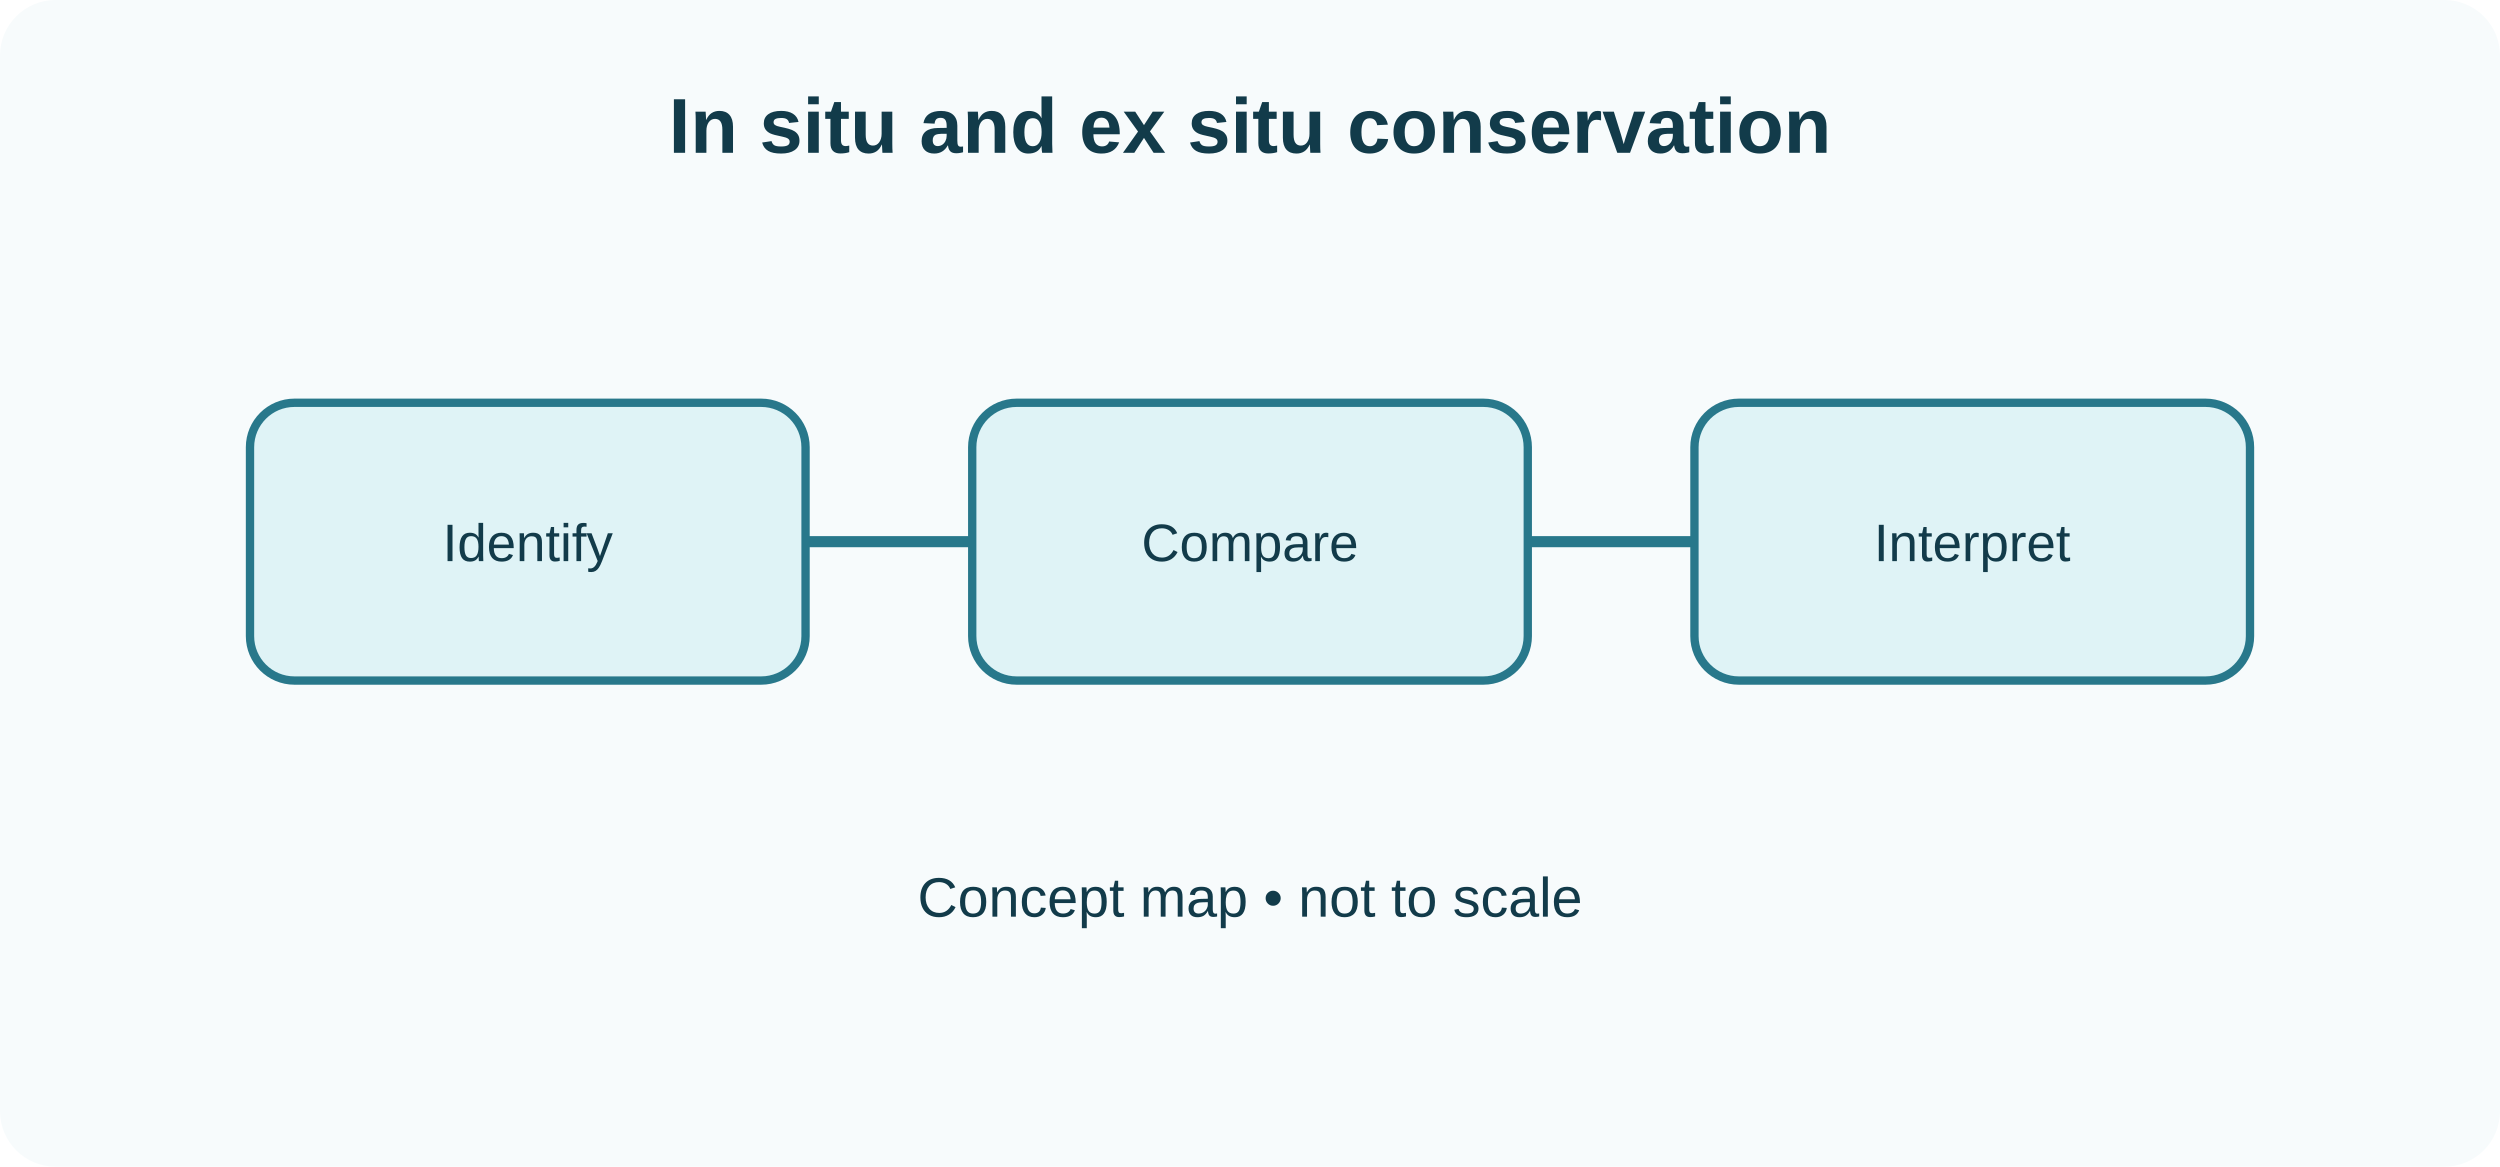
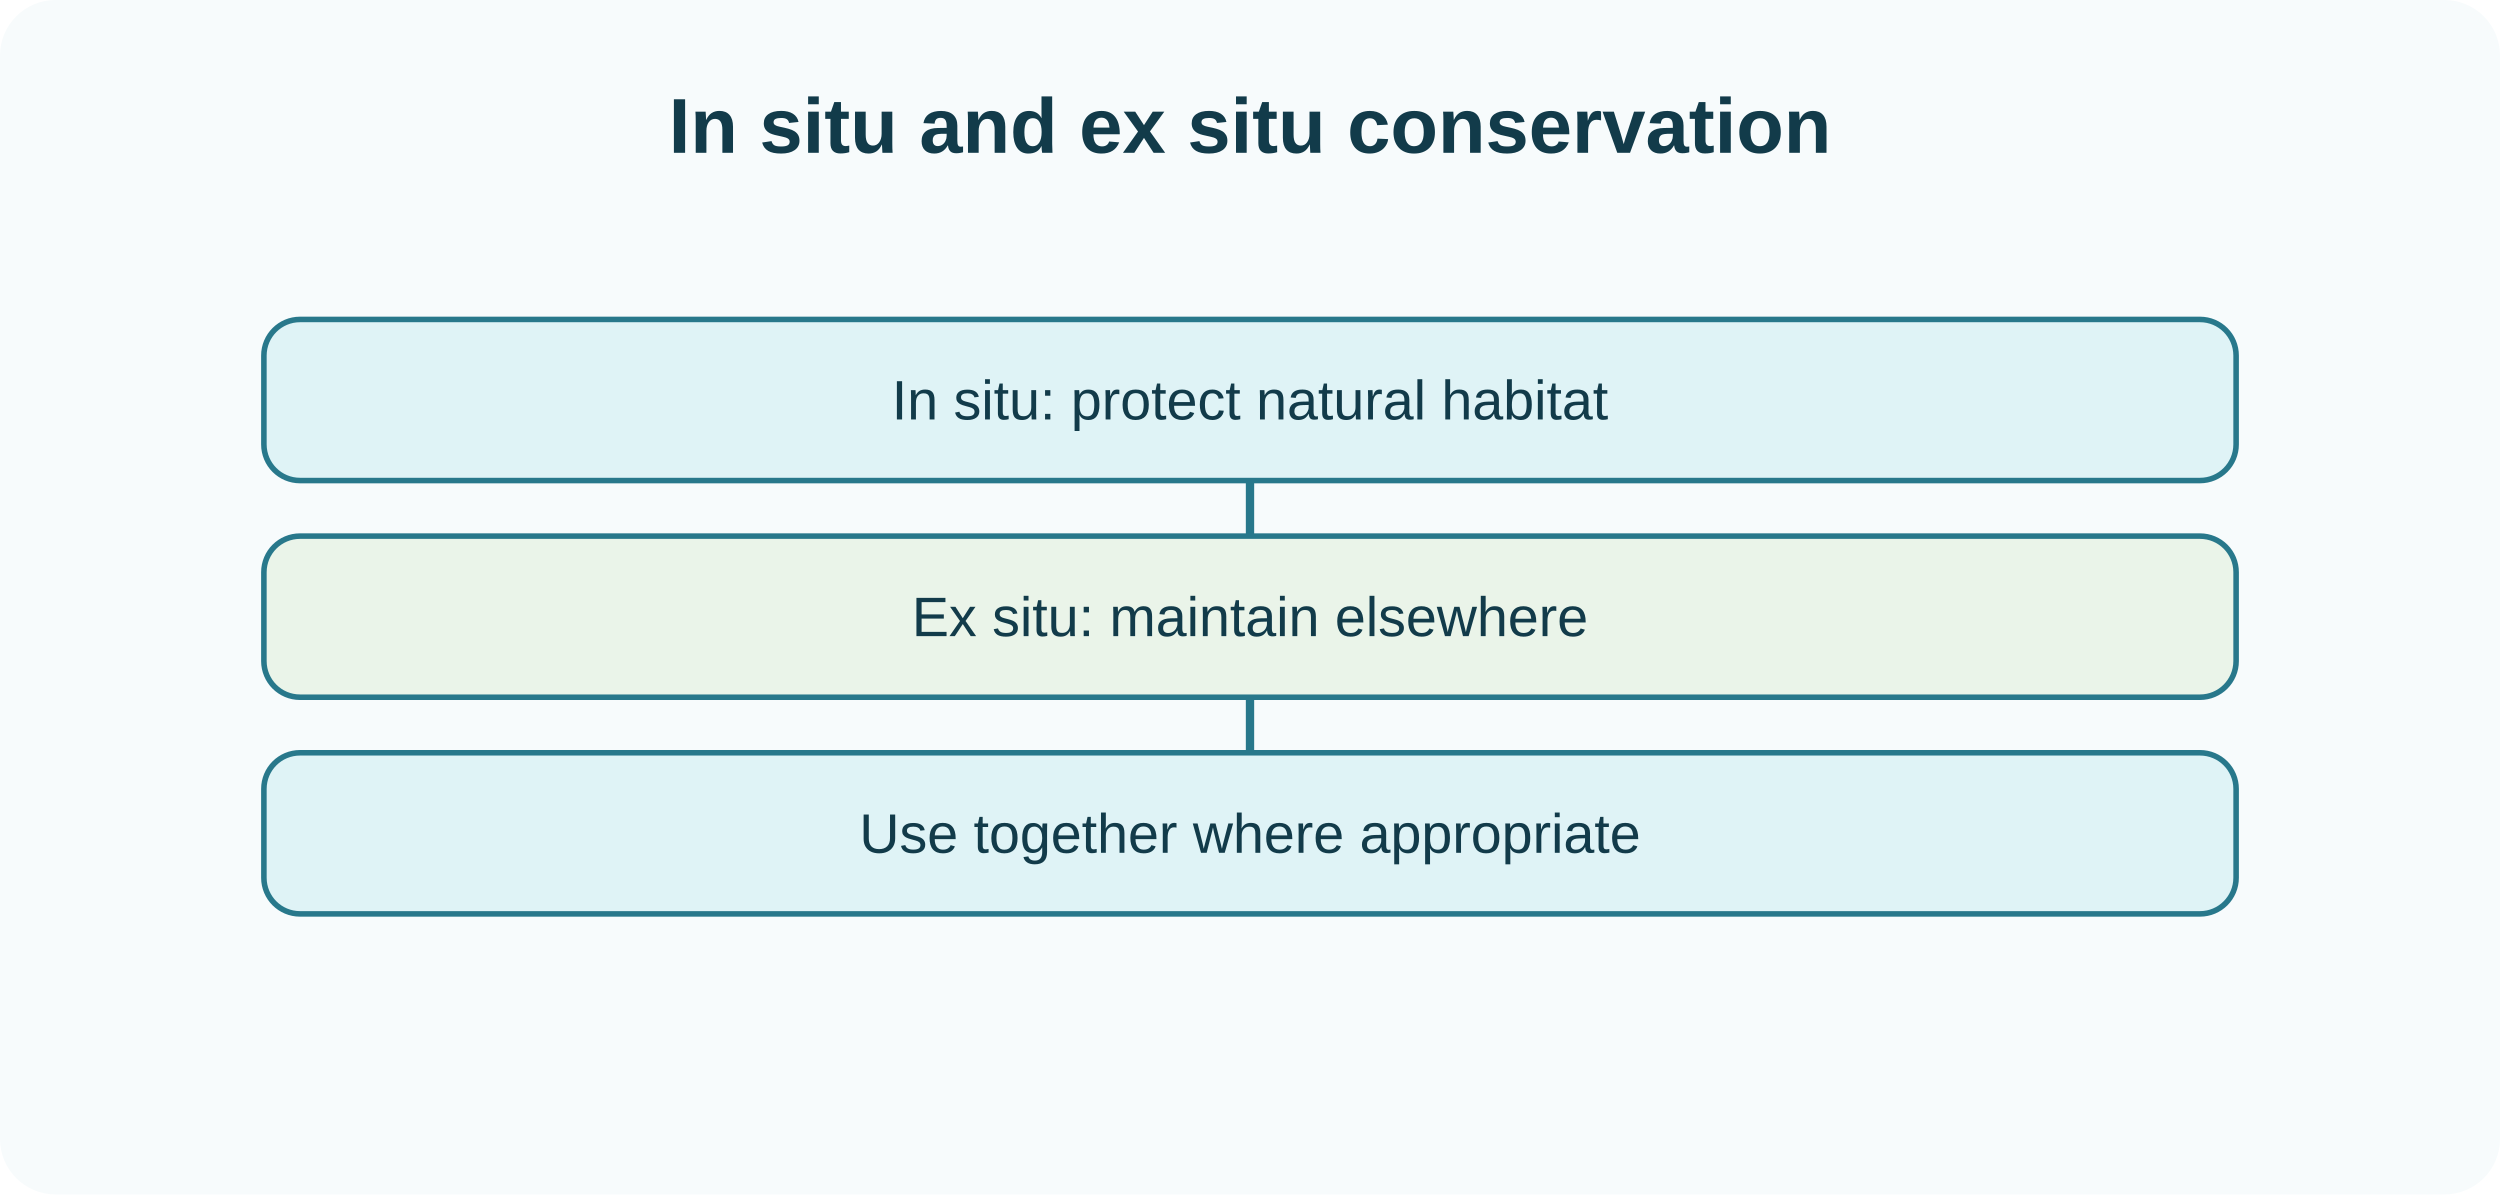
- <svg xmlns="http://www.w3.org/2000/svg" viewBox="0 0 900 420" role="img" aria-labelledby="title desc">
-   <rect width="900" height="420" rx="20" fill="#f7fbfc" />
-   <text x="450" y="55" text-anchor="middle" font-family="Arial" font-size="28" font-weight="bold" fill="#123b4a">In situ and ex situ conservation</text>
-   <rect x="90" y="145" width="200" height="100" rx="16" fill="#dff3f6" stroke="#28788b" stroke-width="3" />
-   <text x="190" y="202" text-anchor="middle" font-family="Arial" font-size="19" fill="#123b4a">Identify</text>
-   <rect x="350" y="145" width="200" height="100" rx="16" fill="#dff3f6" stroke="#28788b" stroke-width="3" />
-   <text x="450" y="202" text-anchor="middle" font-family="Arial" font-size="19" fill="#123b4a">Compare</text>
-   <rect x="610" y="145" width="200" height="100" rx="16" fill="#dff3f6" stroke="#28788b" stroke-width="3" />
-   <text x="710" y="202" text-anchor="middle" font-family="Arial" font-size="19" fill="#123b4a">Interpret</text>
-   <path d="M290 195 H350 M550 195 H610" stroke="#28788b" stroke-width="4" />
-   <text x="450" y="330" text-anchor="middle" font-family="Arial" font-size="20" fill="#123b4a">Concept map • not to scale</text>
+ <svg xmlns="http://www.w3.org/2000/svg" viewBox="0 0 900 430" role="img" aria-labelledby="title desc">
+   <rect width="900" height="430" rx="20" fill="#f7fbfc" />
+   <text x="450" y="55" text-anchor="middle" font-family="Arial,sans-serif" font-size="28" font-weight="700" fill="#123b4a">In situ and ex situ conservation</text>
+   <rect x="95" y="115" width="710" height="58" rx="13" fill="#dff3f6" stroke="#28788b" stroke-width="2" />
+   <text x="450" y="151" text-anchor="middle" font-family="Arial,sans-serif" font-size="20" fill="#123b4a">In situ: protect natural habitat</text>
+   <path d="M450 173 v20" stroke="#28788b" stroke-width="3" />
+   <rect x="95" y="193" width="710" height="58" rx="13" fill="#eaf4e9" stroke="#28788b" stroke-width="2" />
+   <text x="450" y="229" text-anchor="middle" font-family="Arial,sans-serif" font-size="20" fill="#123b4a">Ex situ: maintain elsewhere</text>
+   <path d="M450 251 v20" stroke="#28788b" stroke-width="3" />
+   <rect x="95" y="271" width="710" height="58" rx="13" fill="#dff3f6" stroke="#28788b" stroke-width="2" />
+   <text x="450" y="307" text-anchor="middle" font-family="Arial,sans-serif" font-size="20" fill="#123b4a">Use together where appropriate</text>
</svg>
